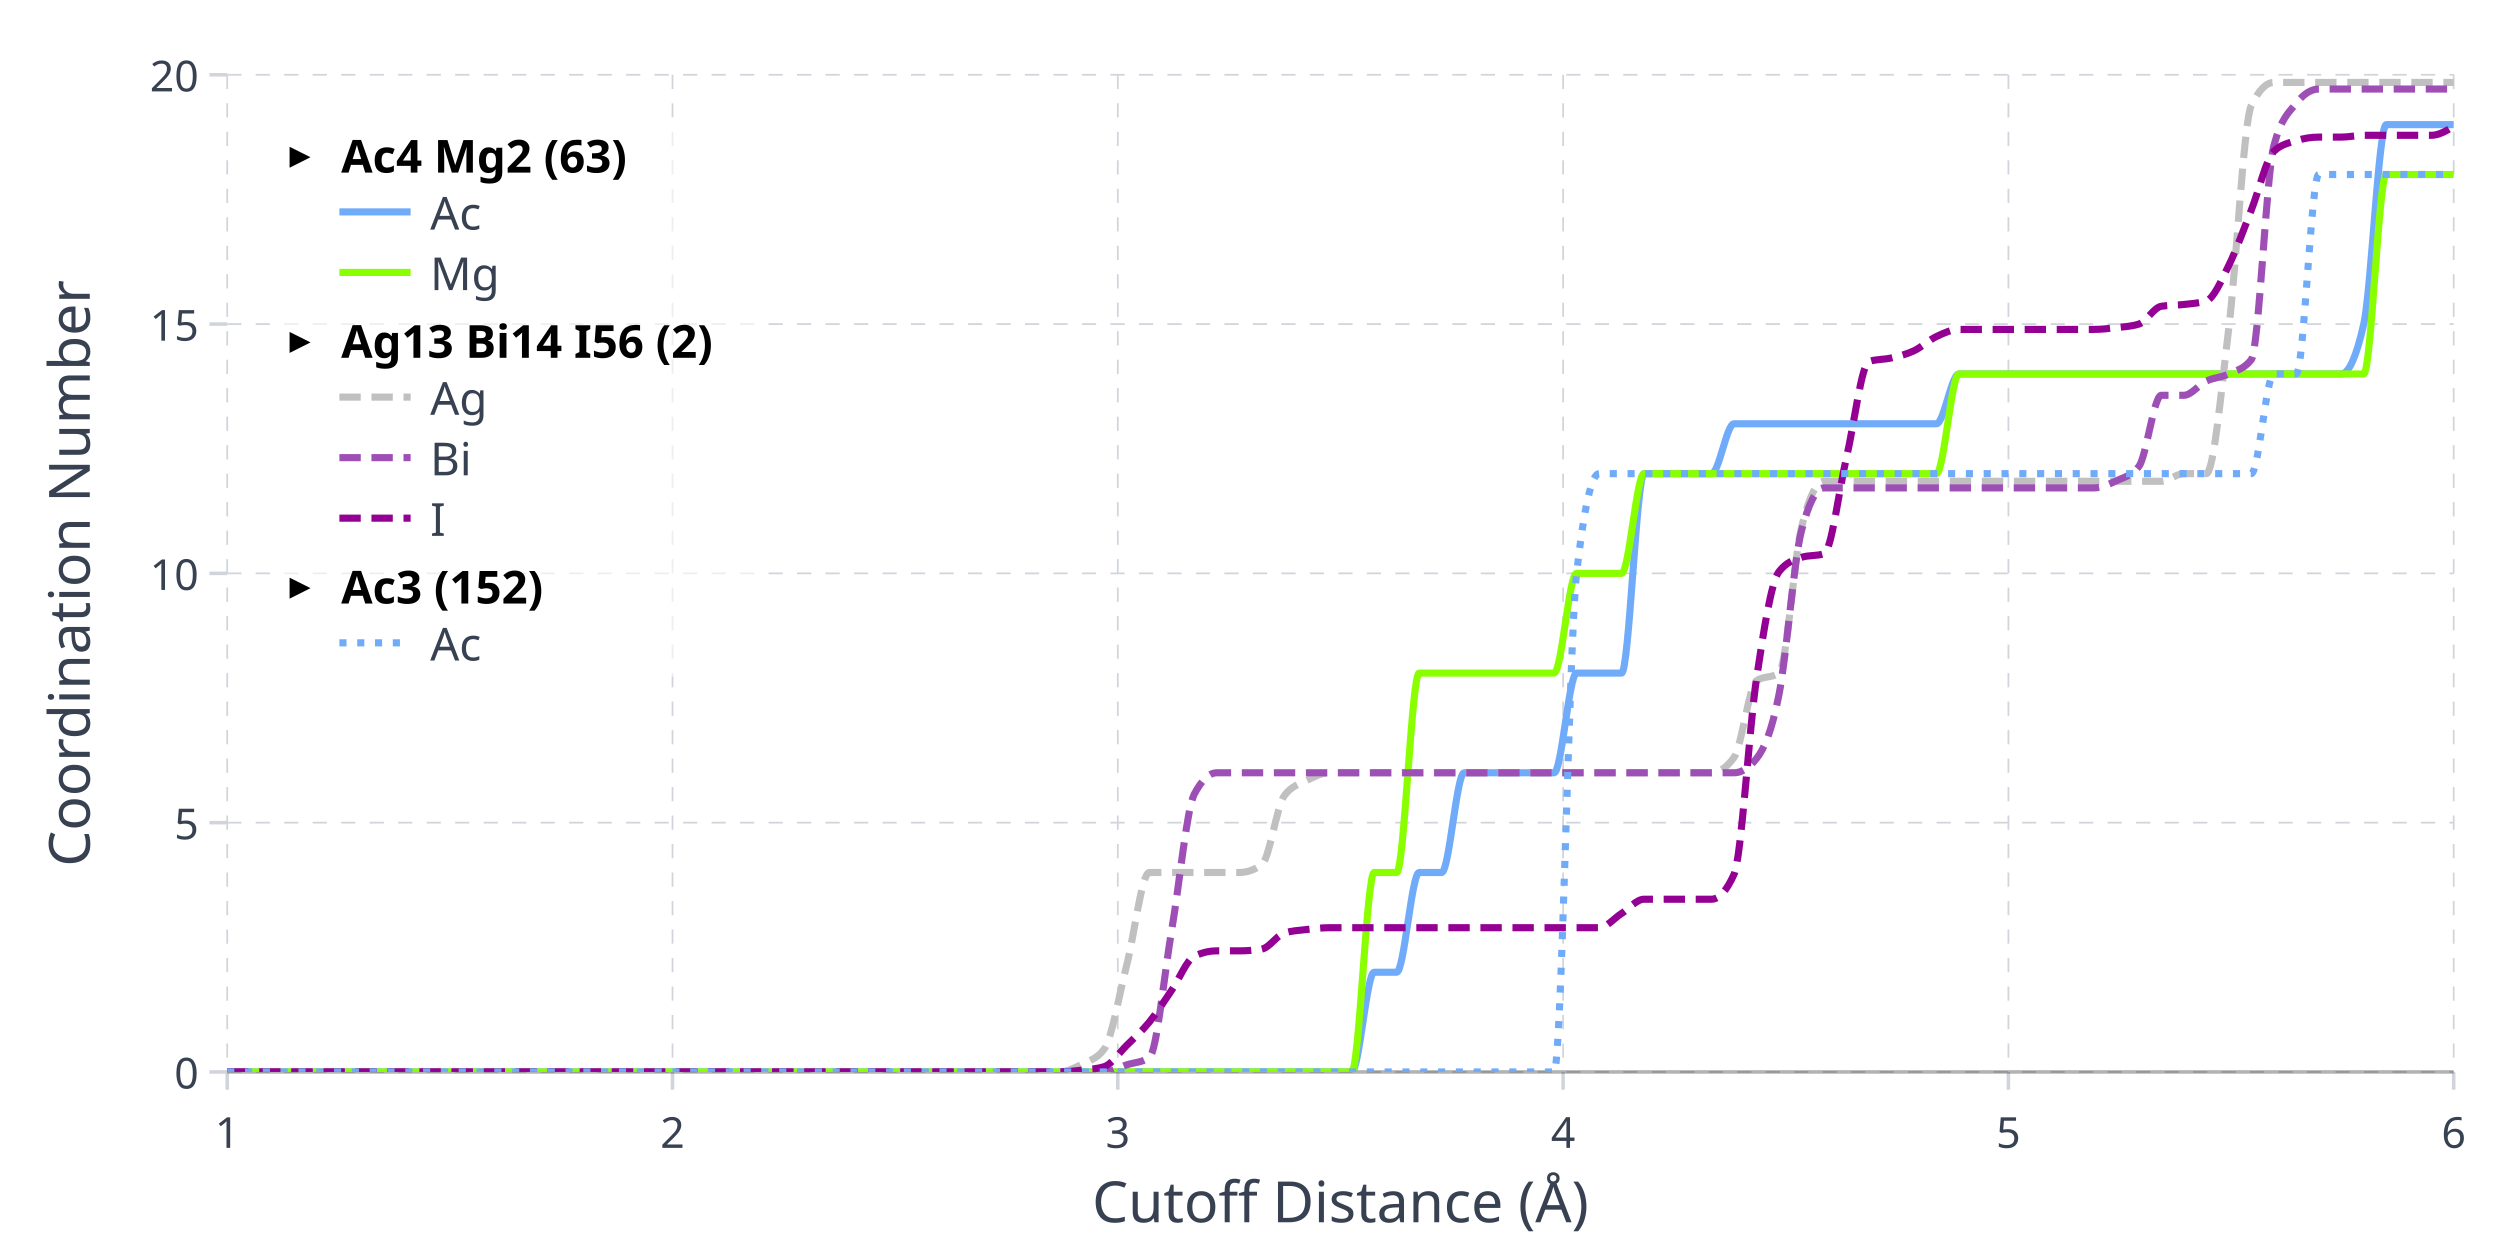
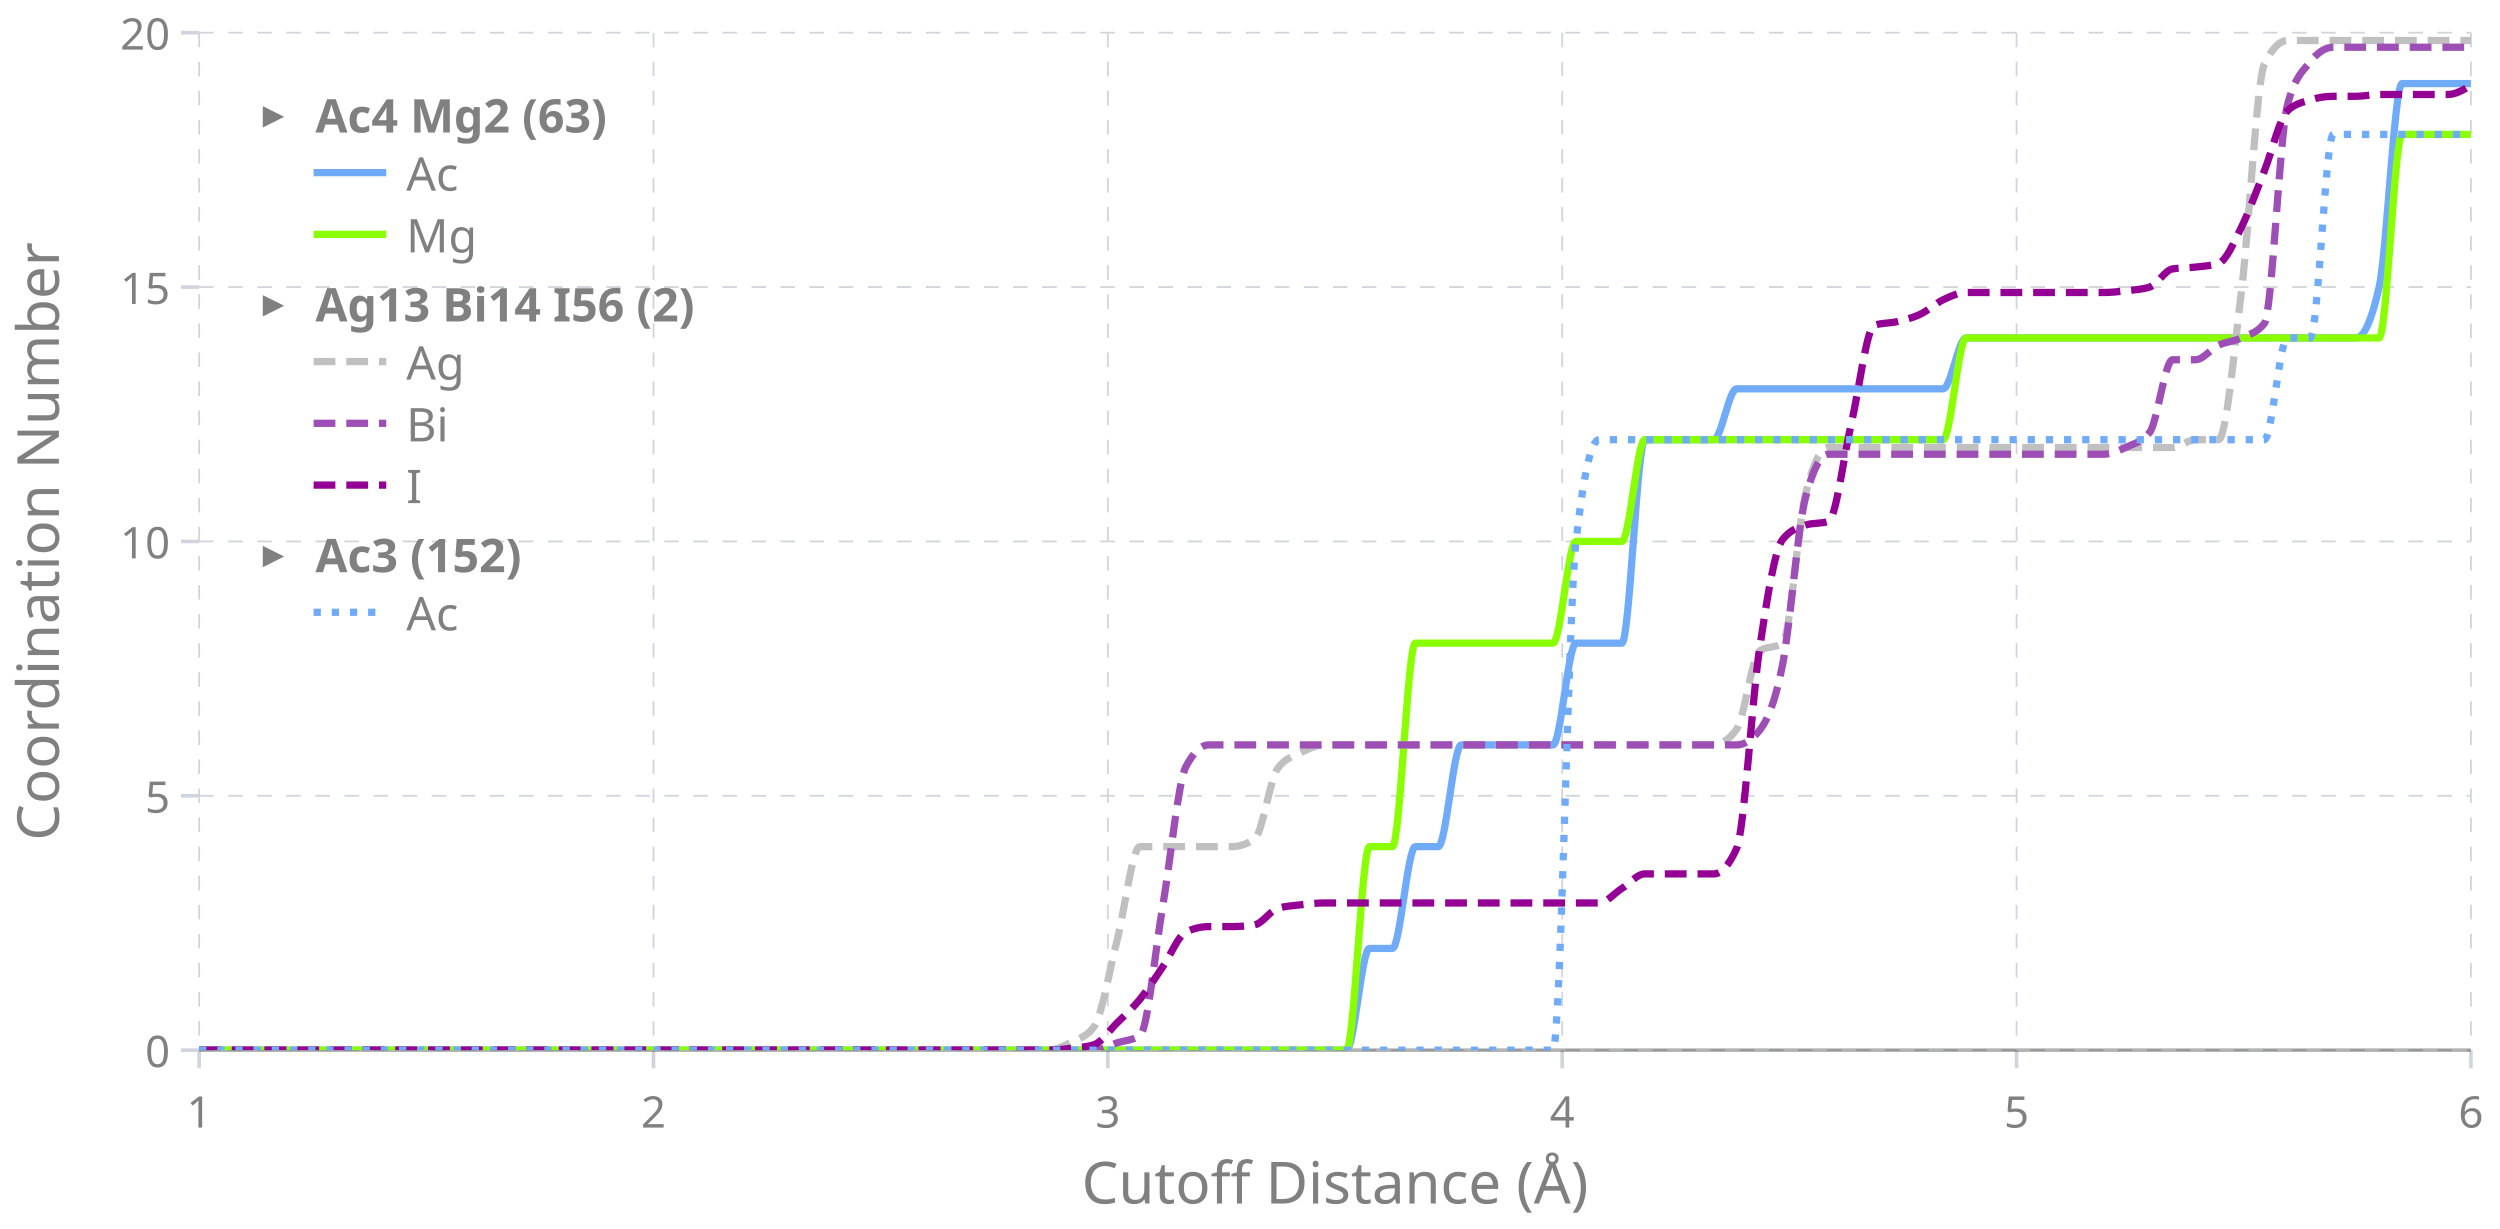
- <svg xmlns="http://www.w3.org/2000/svg" width="702" height="352" fill="#374151" font-family="system-ui, sans-serif" font-size="16" viewBox="-1 -1 702 352">
+ <svg xmlns="http://www.w3.org/2000/svg" width="688" height="338" fill="gray" font-family="system-ui, sans-serif" font-size="16" viewBox="8 11 688 338">
  <defs>
    <clipPath id="a">
      <path d="M62.8 20H688v280H62.8z" />
    </clipPath>
  </defs>
  <g class="x-axis" style="--tick-font-default:clamp(12px, calc(0.03 * 100cqmin), 0.8em)">
    <g class="tick">
      <path stroke="#d1d5db" stroke-dasharray="4" stroke-width=".5" d="M62.8 20v280" />
      <path stroke="#d1d5db" d="M62.8 300v5" />
      <text y="12" dominant-baseline="hanging" font-size="12" text-anchor="middle" transform="translate(62.8 300)">
        <tspan x="0" dy="0">1</tspan>
      </text>
    </g>
    <g class="tick">
      <path stroke="#d1d5db" stroke-dasharray="4" stroke-width=".5" d="M187.84 20v280" />
      <path stroke="#d1d5db" d="M187.84 300v5" />
      <text y="12" dominant-baseline="hanging" font-size="12" text-anchor="middle" transform="translate(187.84 300)">
        <tspan x="0" dy="0">2</tspan>
      </text>
    </g>
    <g class="tick">
      <path stroke="#d1d5db" stroke-dasharray="4" stroke-width=".5" d="M312.88 20v280" />
      <path stroke="#d1d5db" d="M312.88 300v5" />
      <text y="12" dominant-baseline="hanging" font-size="12" text-anchor="middle" transform="translate(312.88 300)">
        <tspan x="0" dy="0">3</tspan>
      </text>
    </g>
    <g class="tick">
      <path stroke="#d1d5db" stroke-dasharray="4" stroke-width=".5" d="M437.92 20v280" />
      <path stroke="#d1d5db" d="M437.92 300v5" />
      <text y="12" dominant-baseline="hanging" font-size="12" text-anchor="middle" transform="translate(437.92 300)">
        <tspan x="0" dy="0">4</tspan>
      </text>
    </g>
    <g class="tick">
      <path stroke="#d1d5db" stroke-dasharray="4" stroke-width=".5" d="M562.96 20v280" />
      <path stroke="#d1d5db" d="M562.96 300v5" />
      <text y="12" dominant-baseline="hanging" font-size="12" text-anchor="middle" transform="translate(562.96 300)">
        <tspan x="0" dy="0">5</tspan>
      </text>
    </g>
    <g class="tick">
      <path stroke="#d1d5db" stroke-dasharray="4" stroke-width=".5" d="M688 20v280" />
      <path stroke="#d1d5db" d="M688 300v5" />
      <text y="12" dominant-baseline="hanging" font-size="12" text-anchor="middle" transform="translate(688 300)">
        <tspan x="0" dy="0">6</tspan>
      </text>
    </g>
    <text x="375.4" y="336" class="axis-label x-label" dominant-baseline="central" text-anchor="middle">
      <tspan x="375.4" y="336">
        <tspan>Cutoff Distance (Å)</tspan>
      </tspan>
    </text>
  </g>
  <g class="y-axis" style="--tick-font-default:clamp(12px, calc(0.03 * 100cqmin), 0.8em)">
    <g class="tick">
      <path stroke="#d1d5db" stroke-dasharray="4" stroke-width=".5" d="M62.8 300H688" />
      <path stroke="#d1d5db" d="M57.8 300h5" />
      <text x="-8" dominant-baseline="central" font-size="12" text-anchor="end" transform="translate(62.8 300)">
        <tspan x="-8" dy="0">0</tspan>
      </text>
    </g>
    <g class="tick">
      <path stroke="#d1d5db" stroke-dasharray="4" stroke-width=".5" d="M62.8 230H688" />
      <path stroke="#d1d5db" d="M57.8 230h5" />
      <text x="-8" dominant-baseline="central" font-size="12" text-anchor="end" transform="translate(62.8 230)">
        <tspan x="-8" dy="0">5</tspan>
      </text>
    </g>
    <g class="tick">
      <path stroke="#d1d5db" stroke-dasharray="4" stroke-width=".5" d="M62.8 160H688" />
      <path stroke="#d1d5db" d="M57.8 160h5" />
      <text x="-8" dominant-baseline="central" font-size="12" text-anchor="end" transform="translate(62.8 160)">
        <tspan x="-8" dy="0">10</tspan>
      </text>
    </g>
    <g class="tick">
      <path stroke="#d1d5db" stroke-dasharray="4" stroke-width=".5" d="M62.8 90H688" />
      <path stroke="#d1d5db" d="M57.8 90h5" />
      <text x="-8" dominant-baseline="central" font-size="12" text-anchor="end" transform="translate(62.8 90)">
        <tspan x="-8" dy="0">15</tspan>
      </text>
    </g>
    <g class="tick">
      <path stroke="#d1d5db" stroke-dasharray="4" stroke-width=".5" d="M62.8 20H688" />
      <path stroke="#d1d5db" d="M57.8 20h5" />
      <text x="-8" dominant-baseline="central" font-size="12" text-anchor="end" transform="translate(62.8 20)">
        <tspan x="-8" dy="0">20</tspan>
      </text>
    </g>
    <text x="18" y="160" class="axis-label y-label" dominant-baseline="central" text-anchor="middle" transform="rotate(-90 18 160)">
      <tspan x="18" y="160">
        <tspan>Coordination Number</tspan>
      </tspan>
    </text>
  </g>
  <path stroke="#000" d="M62.8 300H688" class="zero-line" opacity=".3" />
  <g clip-path="url(#a)">
    <path fill="none" stroke="#70abfa" stroke-width="2" d="M62.8 300h315.76c2.1 0 4.21-28 6.31-28h6.32c2.1 0 4.21-28 6.31-28h6.32c2.1 0 4.21-28 6.31-28h25.26c2.11 0 4.21-28 6.32-28h12.63c2.11 0 4.21-56 6.32-56h18.94c2.11 0 4.21-14 6.32-14h56.83c2.11 0 4.21-14 6.32-14h107.35c2.11 0 4.21-4.67 6.32-14 2.1-9.33 4.21-56 6.32-56H688" />
  </g>
  <g clip-path="url(#a)">
    <path fill="none" stroke="#8aff00" stroke-width="2" d="M62.8 300h315.76c2.1 0 4.21-56 6.31-56h6.32c2.1 0 4.21-56 6.31-56h37.89c2.11 0 4.21-28 6.32-28h12.63c2.11 0 4.21-28 6.32-28h82.09c2.11 0 4.21-28 6.32-28h113.67c2.1 0 4.21-56 6.32-56H688" />
  </g>
  <g clip-path="url(#a)">
    <path fill="none" stroke="silver" stroke-dasharray="6, 3" stroke-width="2" d="M62.8 300h233.66c2.11 0 4.21-1.08 6.32-2.15 2.1-1.08 4.21-1.44 6.31-4.31 2.11-2.87 4.21-15.44 6.32-23.69 2.1-8.26 4.21-25.85 6.31-25.85h25.26c2.11 0 4.21-.72 6.32-2.15 2.1-1.44 4.21-16.52 6.31-19.39 2.11-2.87 4.21-3.23 6.32-4.31 2.1-1.07 4.21-2.15 6.31-2.15H479.6c2.11 0 4.21-1.44 6.32-4.31 2.1-2.87 4.21-20.1 6.31-21.54 2.11-1.43 4.21-.71 6.32-2.15 2.1-1.44 4.21-32.31 6.31-40.92 2.11-8.62 4.21-12.93 6.32-12.93h94.72c2.11 0 4.21-2.15 6.32-2.15h6.31c2.11 0 4.21-23.69 6.32-40.92 2.1-17.23 4.21-58.16 6.31-62.46 2.11-4.31 4.21-6.47 6.32-6.47H688" />
  </g>
  <g clip-path="url(#a)">
    <path fill="none" stroke="#9e4fb5" stroke-dasharray="6, 3" stroke-width="2" d="M62.8 300h246.29c2.11 0 4.21-1.33 6.32-2 2.1-.67 4.21-.67 6.31-2 2.11-1.33 4.21-23.67 6.32-36 2.1-12.33 4.21-34 6.31-38 2.11-4 4.21-6 6.32-6h145.25c2.1 0 4.21-1.33 6.31-4 2.11-2.67 4.21-7.33 6.32-18 2.1-10.67 4.21-38 6.31-46 2.11-8 4.21-12 6.32-12h75.78c2.1 0 4.21-1 6.31-2 2.11-1 4.21-1.33 6.32-4 2.1-2.67 4.21-20 6.31-20h6.32c2.1 0 4.21-3 6.31-4 2.11-1 4.21-1 6.32-2 2.1-1 4.21-1.33 6.31-4 2.11-2.67 4.21-52 6.32-60 2.1-8 4.21-9.33 6.31-12 2.11-2.67 4.21-4 6.32-4H688" />
  </g>
  <g clip-path="url(#a)">
    <path fill="none" stroke="#940094" stroke-dasharray="6, 3" stroke-width="2" d="M62.8 300h233.66c2.11 0 4.21-.25 6.32-.5 2.1-.25 4.21-.33 6.31-1 2.11-.67 4.21-3.92 6.32-6 2.1-2.08 4.21-3.92 6.31-6.5 2.11-2.58 4.21-5.92 6.32-9 2.1-3.08 4.21-8.5 6.31-9.5 2.11-1 4.21-1.5 6.32-1.5h6.31c2.11 0 4.21-.17 6.32-.5 2.1-.33 4.21-3.83 6.31-4.5 2.11-.67 4.21-.75 6.32-1 2.1-.25 4.21-.5 6.31-.5h75.79c2.1 0 4.21-2.67 6.31-4 2.11-1.33 4.21-4 6.32-4h18.94c2.11 0 4.21-2.33 6.32-7 2.1-4.67 4.21-40.83 6.31-55 2.11-14.17 4.21-27.33 6.32-30 2.1-2.67 4.21-3.33 6.31-4 2.11-.67 4.21-.33 6.32-1 2.1-.67 4.21-18 6.31-27 2.11-9 4.21-26.33 6.32-27 2.1-.67 4.21-.5 6.31-1 2.11-.5 4.21-1 6.32-2 2.1-1 4.21-3 6.31-4 2.11-1 4.21-2 6.32-2h37.89c2.1 0 4.21-.25 6.31-.5 2.11-.25 4.21-.33 6.32-1 2.1-.67 4.21-4.67 6.31-5 2.11-.33 4.21-.25 6.32-.5 2.1-.25 4.21-.33 6.31-1 2.11-.67 4.21-5.75 6.32-10 2.1-4.25 4.21-10.17 6.31-15.5 2.11-5.33 4.21-14.5 6.32-16.5 2.1-2 4.21-2.33 6.31-3 2.11-.67 4.21-1 6.32-1h6.31c2.11 0 4.21-.5 6.32-.5h18.95c2.1 0 4.21-1.25 6.31-2.5" />
  </g>
  <g clip-path="url(#a)">
    <path fill="none" stroke="#70abfa" stroke-dasharray="2, 3" stroke-width="2" d="M62.8 300h372.59c2.11 0 4.21-121.33 6.32-140 2.1-18.67 4.21-28 6.32-28h183.13c2.11 0 4.21-28 6.32-28h6.31c2.11 0 4.21-56 6.32-56H688" />
  </g>
  <g clip-path="url(#b)">
    <clipPath id="b">
      <path d="M74.8 32h136.28v157H74.8z" />
    </clipPath>
-     <rect width="136.28" height="157" x="74.8" y="32" fill="rgba(255, 255, 255, 0.6)" rx="4" />
-     <text x="80.3" y="42.49" fill="#000" dominant-baseline="central" font-size="7.68" font-weight="600">▶</text>
-     <text x="94.8" y="42.5" fill="#000" dominant-baseline="central" font-size="12.8" font-weight="600">Ac4 Mg2 (63)</text>
+     <text x="80.3" y="42.49" dominant-baseline="central" font-size="7.68" font-weight="600">▶</text>
+     <text x="94.8" y="42.5" dominant-baseline="central" font-size="12.8" font-weight="600">Ac4 Mg2 (63)</text>
    <svg width="20" height="10" x="94.3" y="53.5" font-size="12.8" viewBox="0 0 20 10">
      <path stroke="#70abfa" stroke-width="2" d="M0 5h20" />
    </svg>
    <text x="119.8" y="58.5" dominant-baseline="central" font-size="12.8" font-weight="400">Ac</text>
    <svg width="20" height="10" x="94.3" y="70.5" font-size="12.8" viewBox="0 0 20 10">
      <path stroke="#8aff00" stroke-width="2" d="M0 5h20" />
    </svg>
    <text x="119.8" y="75.5" dominant-baseline="central" font-size="12.8" font-weight="400">Mg</text>
-     <text x="80.3" y="94.49" fill="#000" dominant-baseline="central" font-size="7.68" font-weight="600">▶</text>
-     <text x="94.8" y="94.5" fill="#000" dominant-baseline="central" font-size="12.8" font-weight="600">Ag13 Bi14 I56 (2)</text>
+     <text x="80.3" y="94.49" dominant-baseline="central" font-size="7.68" font-weight="600">▶</text>
+     <text x="94.8" y="94.5" dominant-baseline="central" font-size="12.8" font-weight="600">Ag13 Bi14 I56 (2)</text>
    <svg width="20" height="10" x="94.3" y="105.5" font-size="12.8" viewBox="0 0 20 10">
      <path stroke="silver" stroke-dasharray="6, 3" stroke-width="2" d="M0 5h20" />
    </svg>
    <text x="119.8" y="110.5" dominant-baseline="central" font-size="12.8" font-weight="400">Ag</text>
    <svg width="20" height="10" x="94.3" y="122.5" font-size="12.8" viewBox="0 0 20 10">
      <path stroke="#9e4fb5" stroke-dasharray="6, 3" stroke-width="2" d="M0 5h20" />
    </svg>
    <text x="119.8" y="127.5" dominant-baseline="central" font-size="12.8" font-weight="400">Bi</text>
    <svg width="20" height="10" x="94.3" y="139.5" font-size="12.8" viewBox="0 0 20 10">
      <path stroke="#940094" stroke-dasharray="6, 3" stroke-width="2" d="M0 5h20" />
    </svg>
    <text x="119.8" y="144.5" dominant-baseline="central" font-size="12.8" font-weight="400">I</text>
-     <text x="80.3" y="163.49" fill="#000" dominant-baseline="central" font-size="7.68" font-weight="600">▶</text>
-     <text x="94.8" y="163.5" fill="#000" dominant-baseline="central" font-size="12.8" font-weight="600">Ac3 (152)</text>
+     <text x="80.3" y="163.49" dominant-baseline="central" font-size="7.68" font-weight="600">▶</text>
+     <text x="94.8" y="163.5" dominant-baseline="central" font-size="12.8" font-weight="600">Ac3 (152)</text>
    <svg width="20" height="10" x="94.3" y="174.5" font-size="12.8" viewBox="0 0 20 10">
      <path stroke="#70abfa" stroke-dasharray="2, 3" stroke-width="2" d="M0 5h20" />
    </svg>
    <text x="119.8" y="179.5" dominant-baseline="central" font-size="12.8" font-weight="400">Ac</text>
  </g>
</svg>
